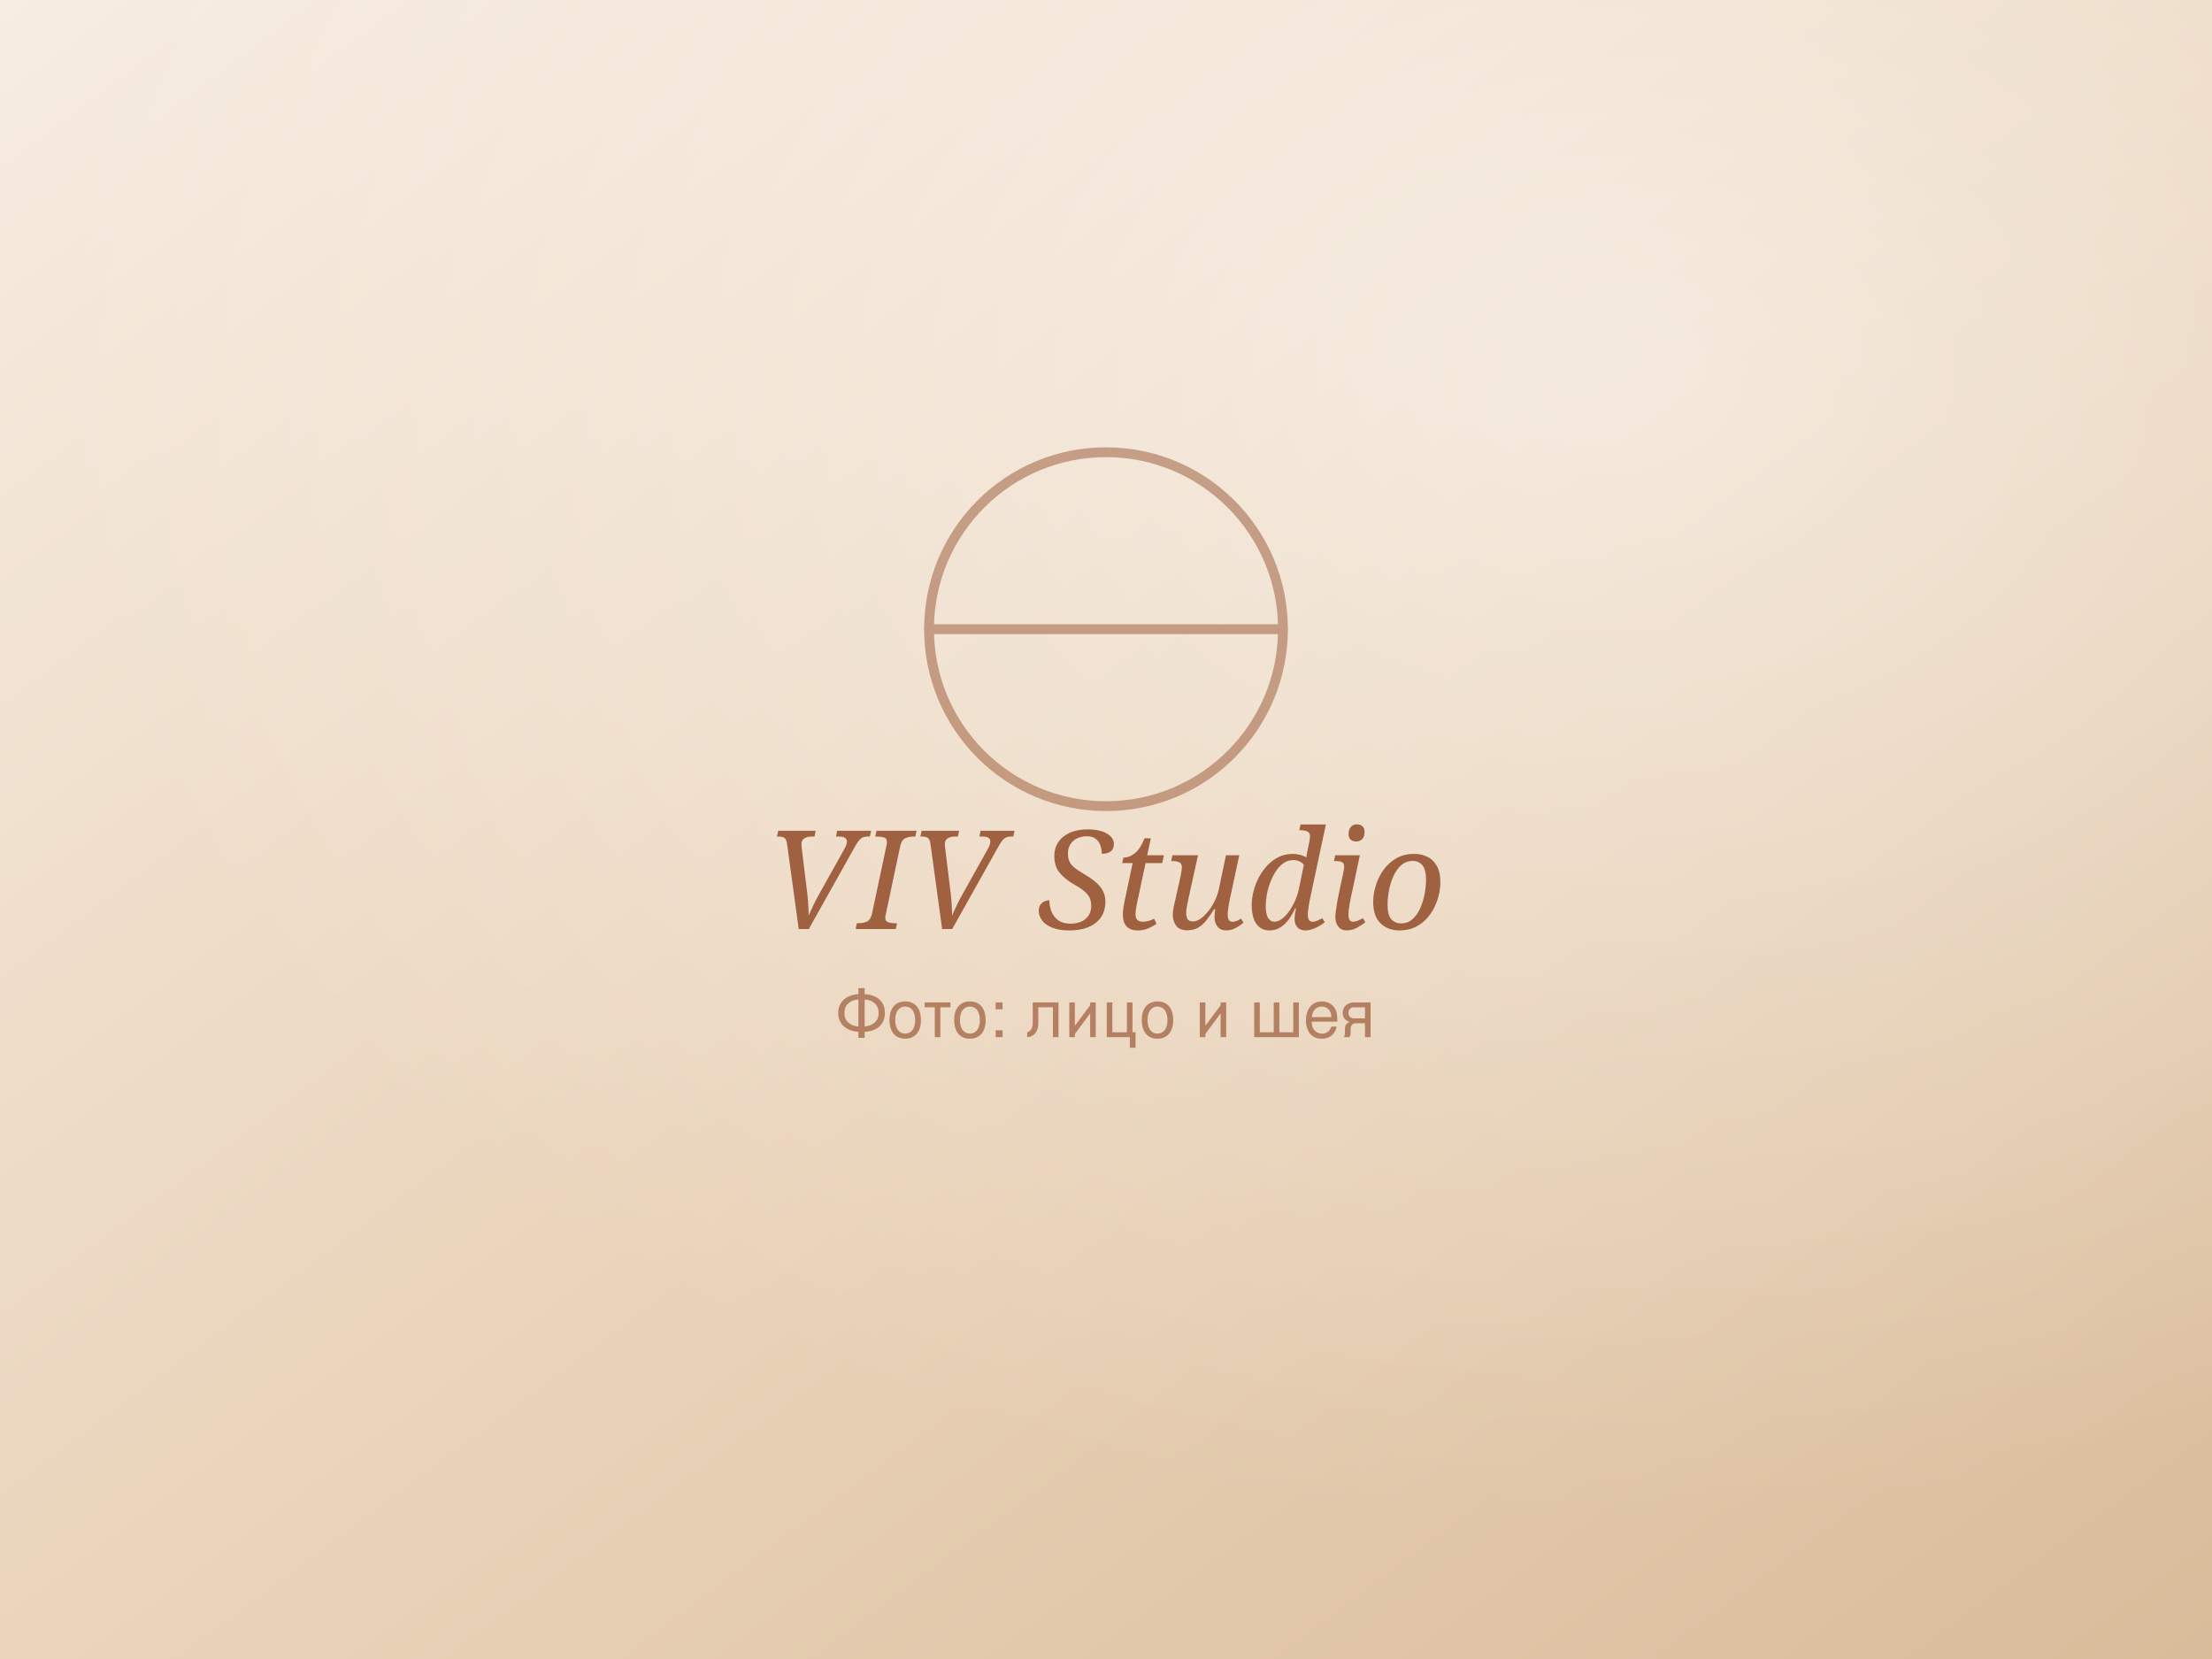
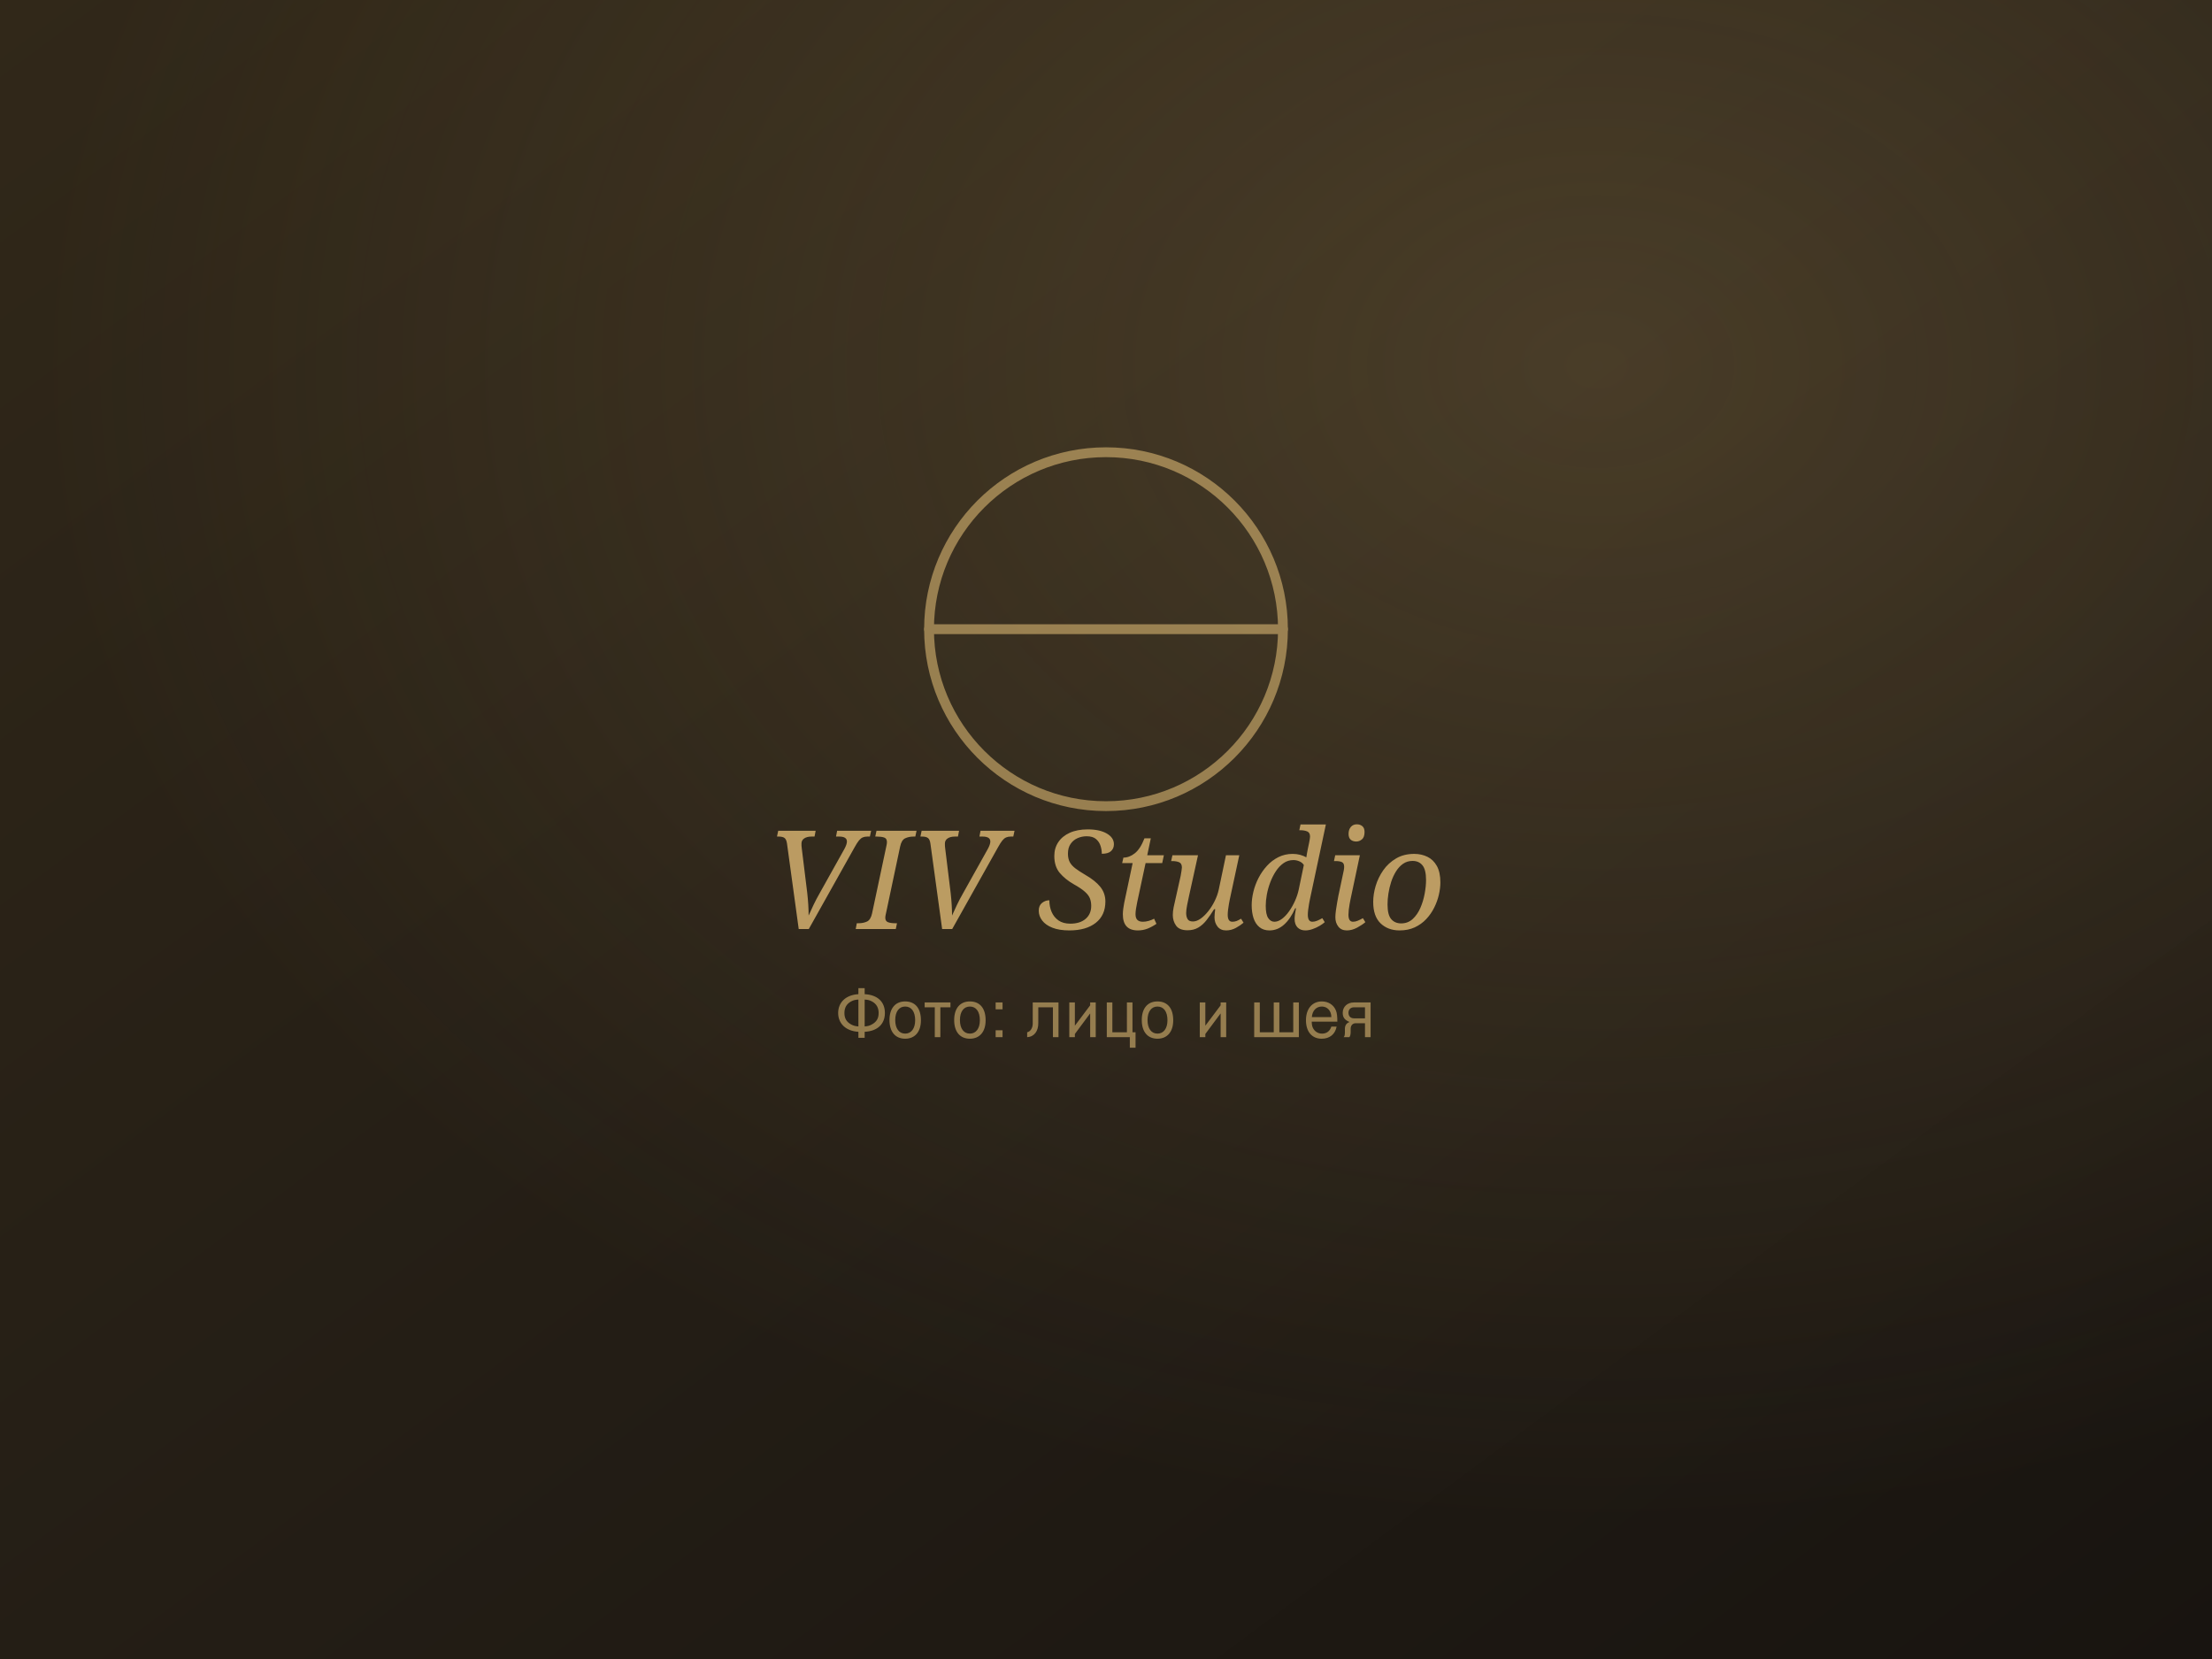
<svg xmlns="http://www.w3.org/2000/svg" viewBox="0 0 900 675" width="900" height="675" role="img">
  <defs>
    <linearGradient id="g" x1="0" y1="0" x2="1" y2="1">
-       <stop offset="0" stop-color="#F7EDE2" />
-       <stop offset=".55" stop-color="#E9D2B8" />
-       <stop offset="1" stop-color="#D9BC9A" />
+       <stop offset="0" stop-color="#312819" />
+       <stop offset=".55" stop-color="#231D15" />
+       <stop offset="1" stop-color="#181410" />
    </linearGradient>
    <radialGradient id="s" cx=".72" cy=".22" r=".7">
-       <stop offset="0" stop-color="#FFFFFF" stop-opacity=".5" />
-       <stop offset="1" stop-color="#FFFFFF" stop-opacity="0" />
+       <stop offset="0" stop-color="#D9B571" stop-opacity=".2" />
+       <stop offset="1" stop-color="#D9B571" stop-opacity="0" />
    </radialGradient>
  </defs>
  <rect width="900" height="675" fill="url(#g)" />
  <rect width="900" height="675" fill="url(#s)" />
-   <g opacity=".45" fill="none" stroke="#8F4522" stroke-width="4.0">
+   <g opacity=".6" fill="none" stroke="#D9B571" stroke-width="4.0">
    <circle cx="450.0" cy="256" r="72" />
    <path d="M378 256 l144 0" stroke-linecap="round" />
  </g>
-   <text x="50%" y="378" text-anchor="middle" font-family="Georgia,serif" font-style="italic" font-size="56" fill="#8F4522" opacity=".82">VIV Studio</text>
-   <text x="50%" y="422" text-anchor="middle" font-family="Helvetica,Arial,sans-serif" font-size="27" fill="#8F4522" opacity=".6">Фото: лицо и шея</text>
+   <text x="50%" y="378" text-anchor="middle" font-family="Georgia,serif" font-style="italic" font-size="56" fill="#D9B571" opacity=".82">VIV Studio</text>
+   <text x="50%" y="422" text-anchor="middle" font-family="Helvetica,Arial,sans-serif" font-size="27" fill="#D9B571" opacity=".6">Фото: лицо и шея</text>
</svg>
